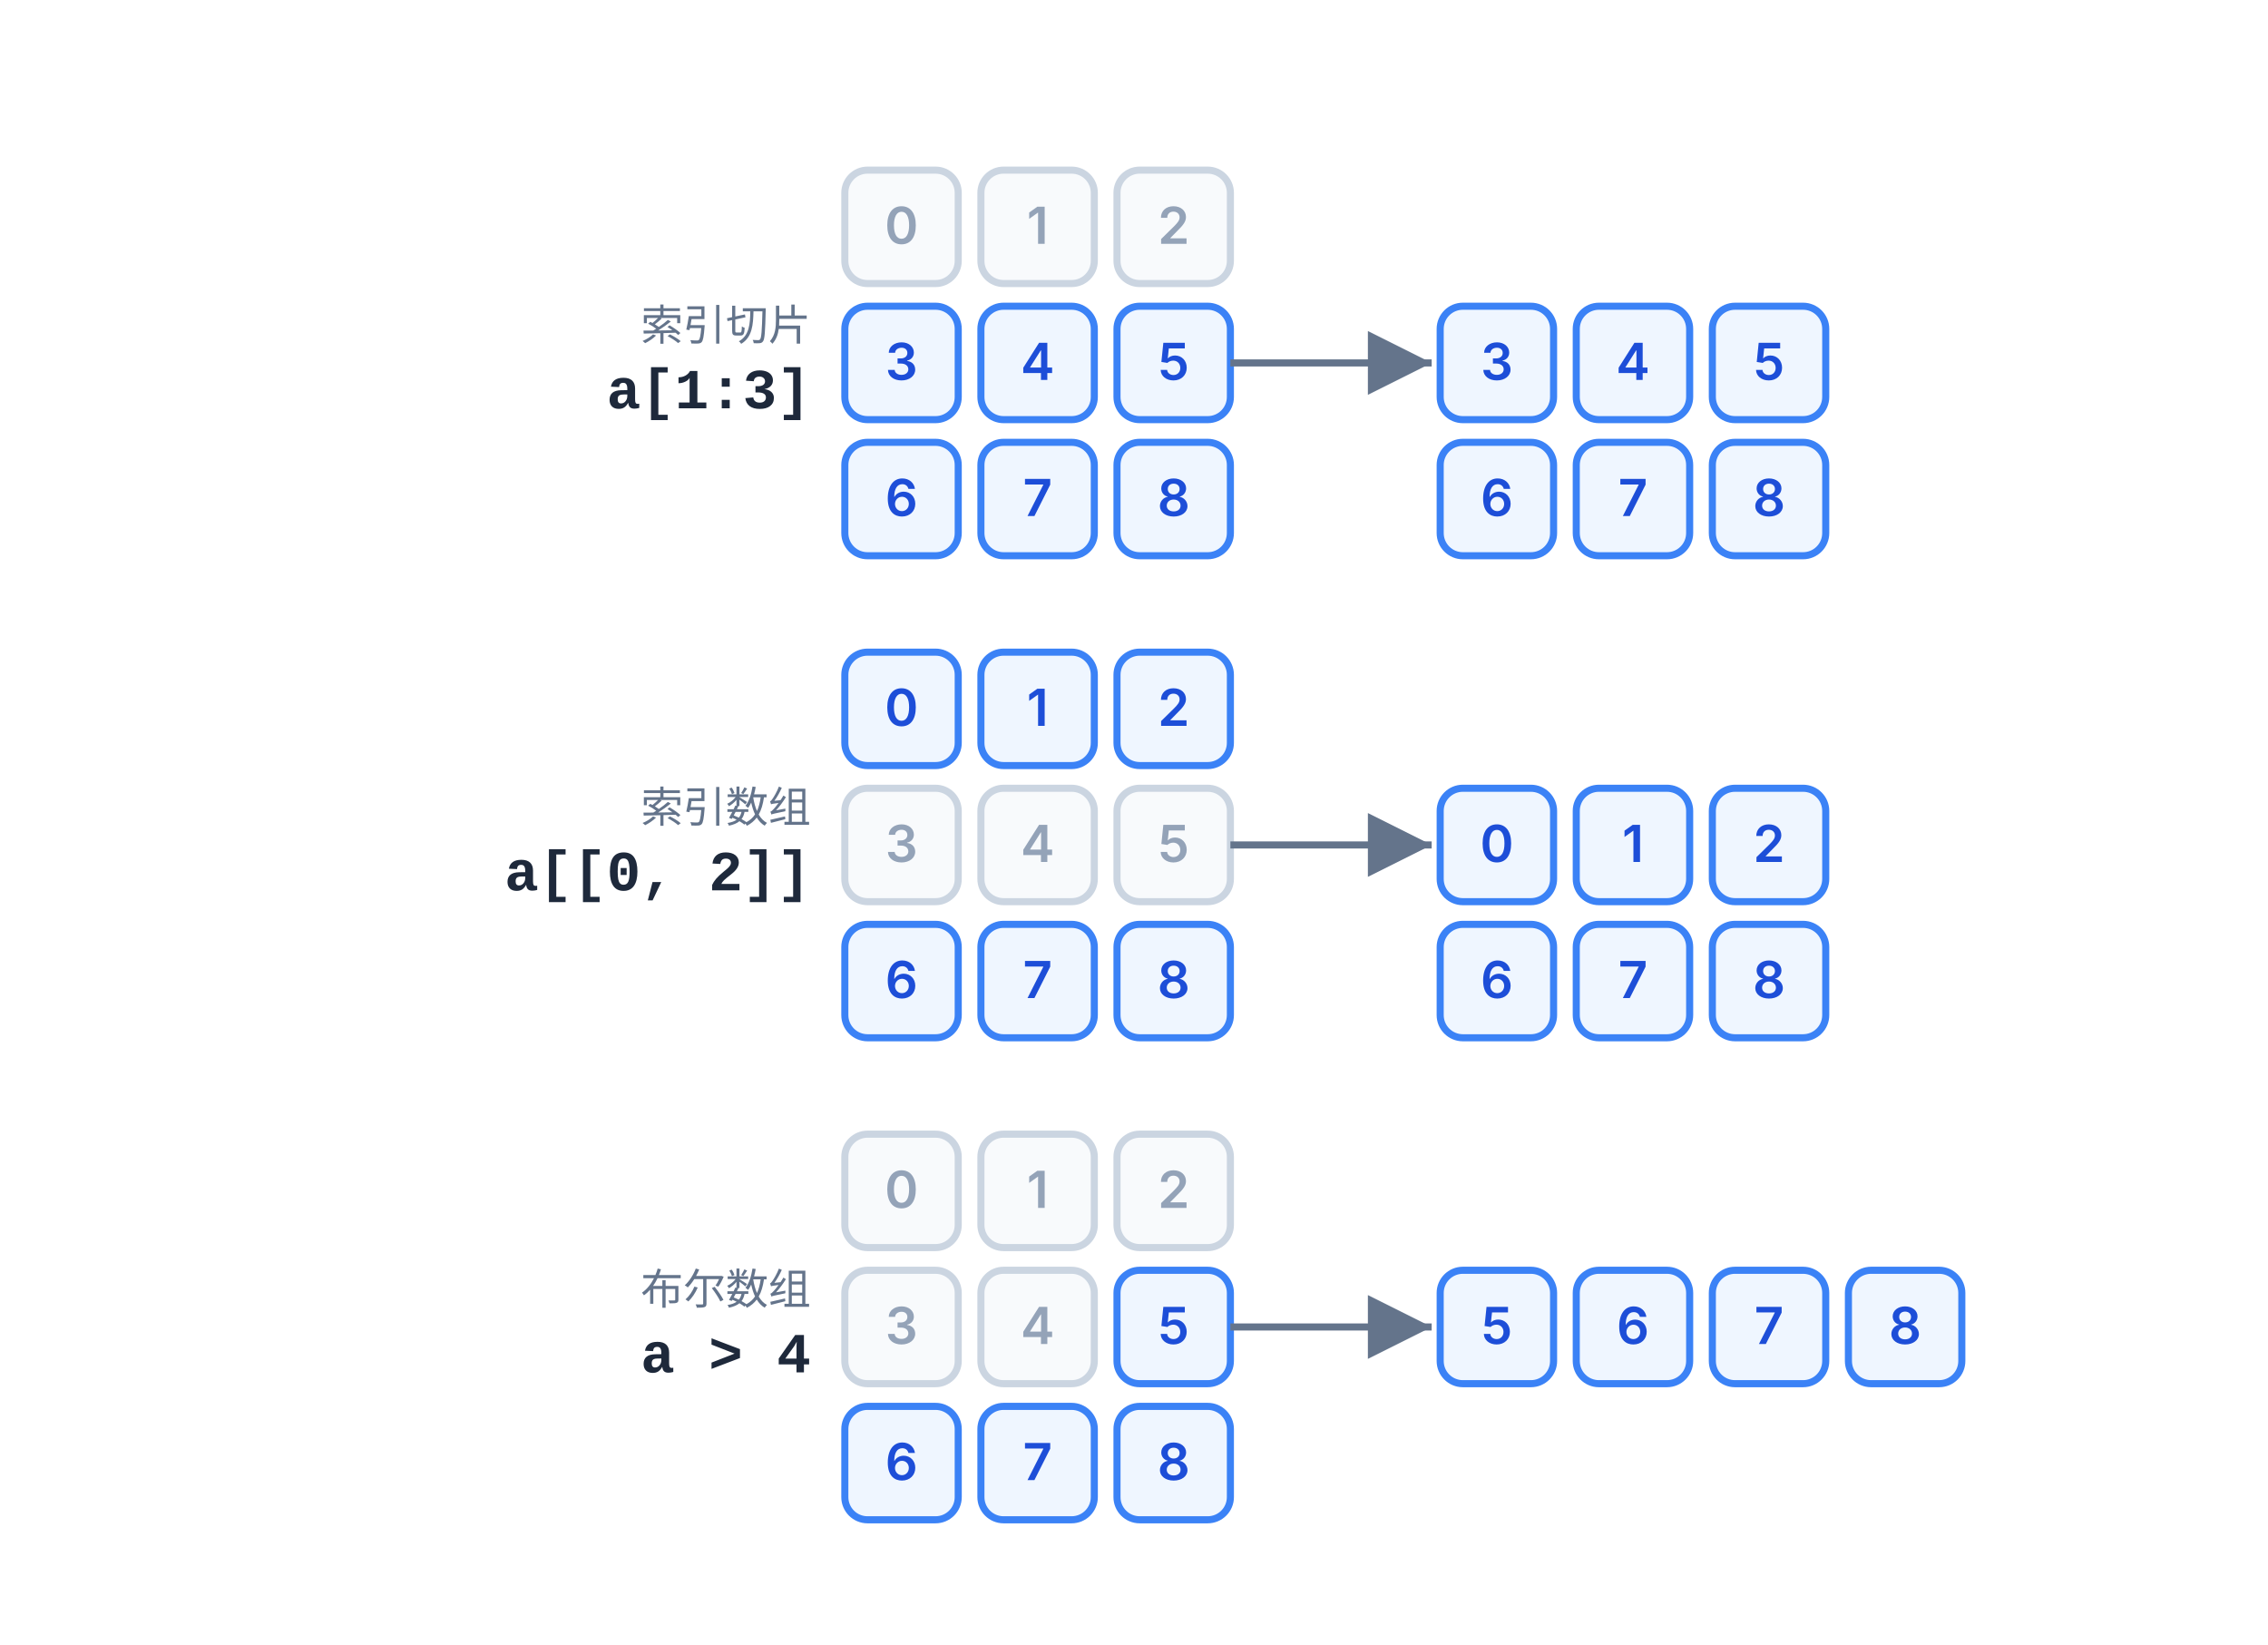
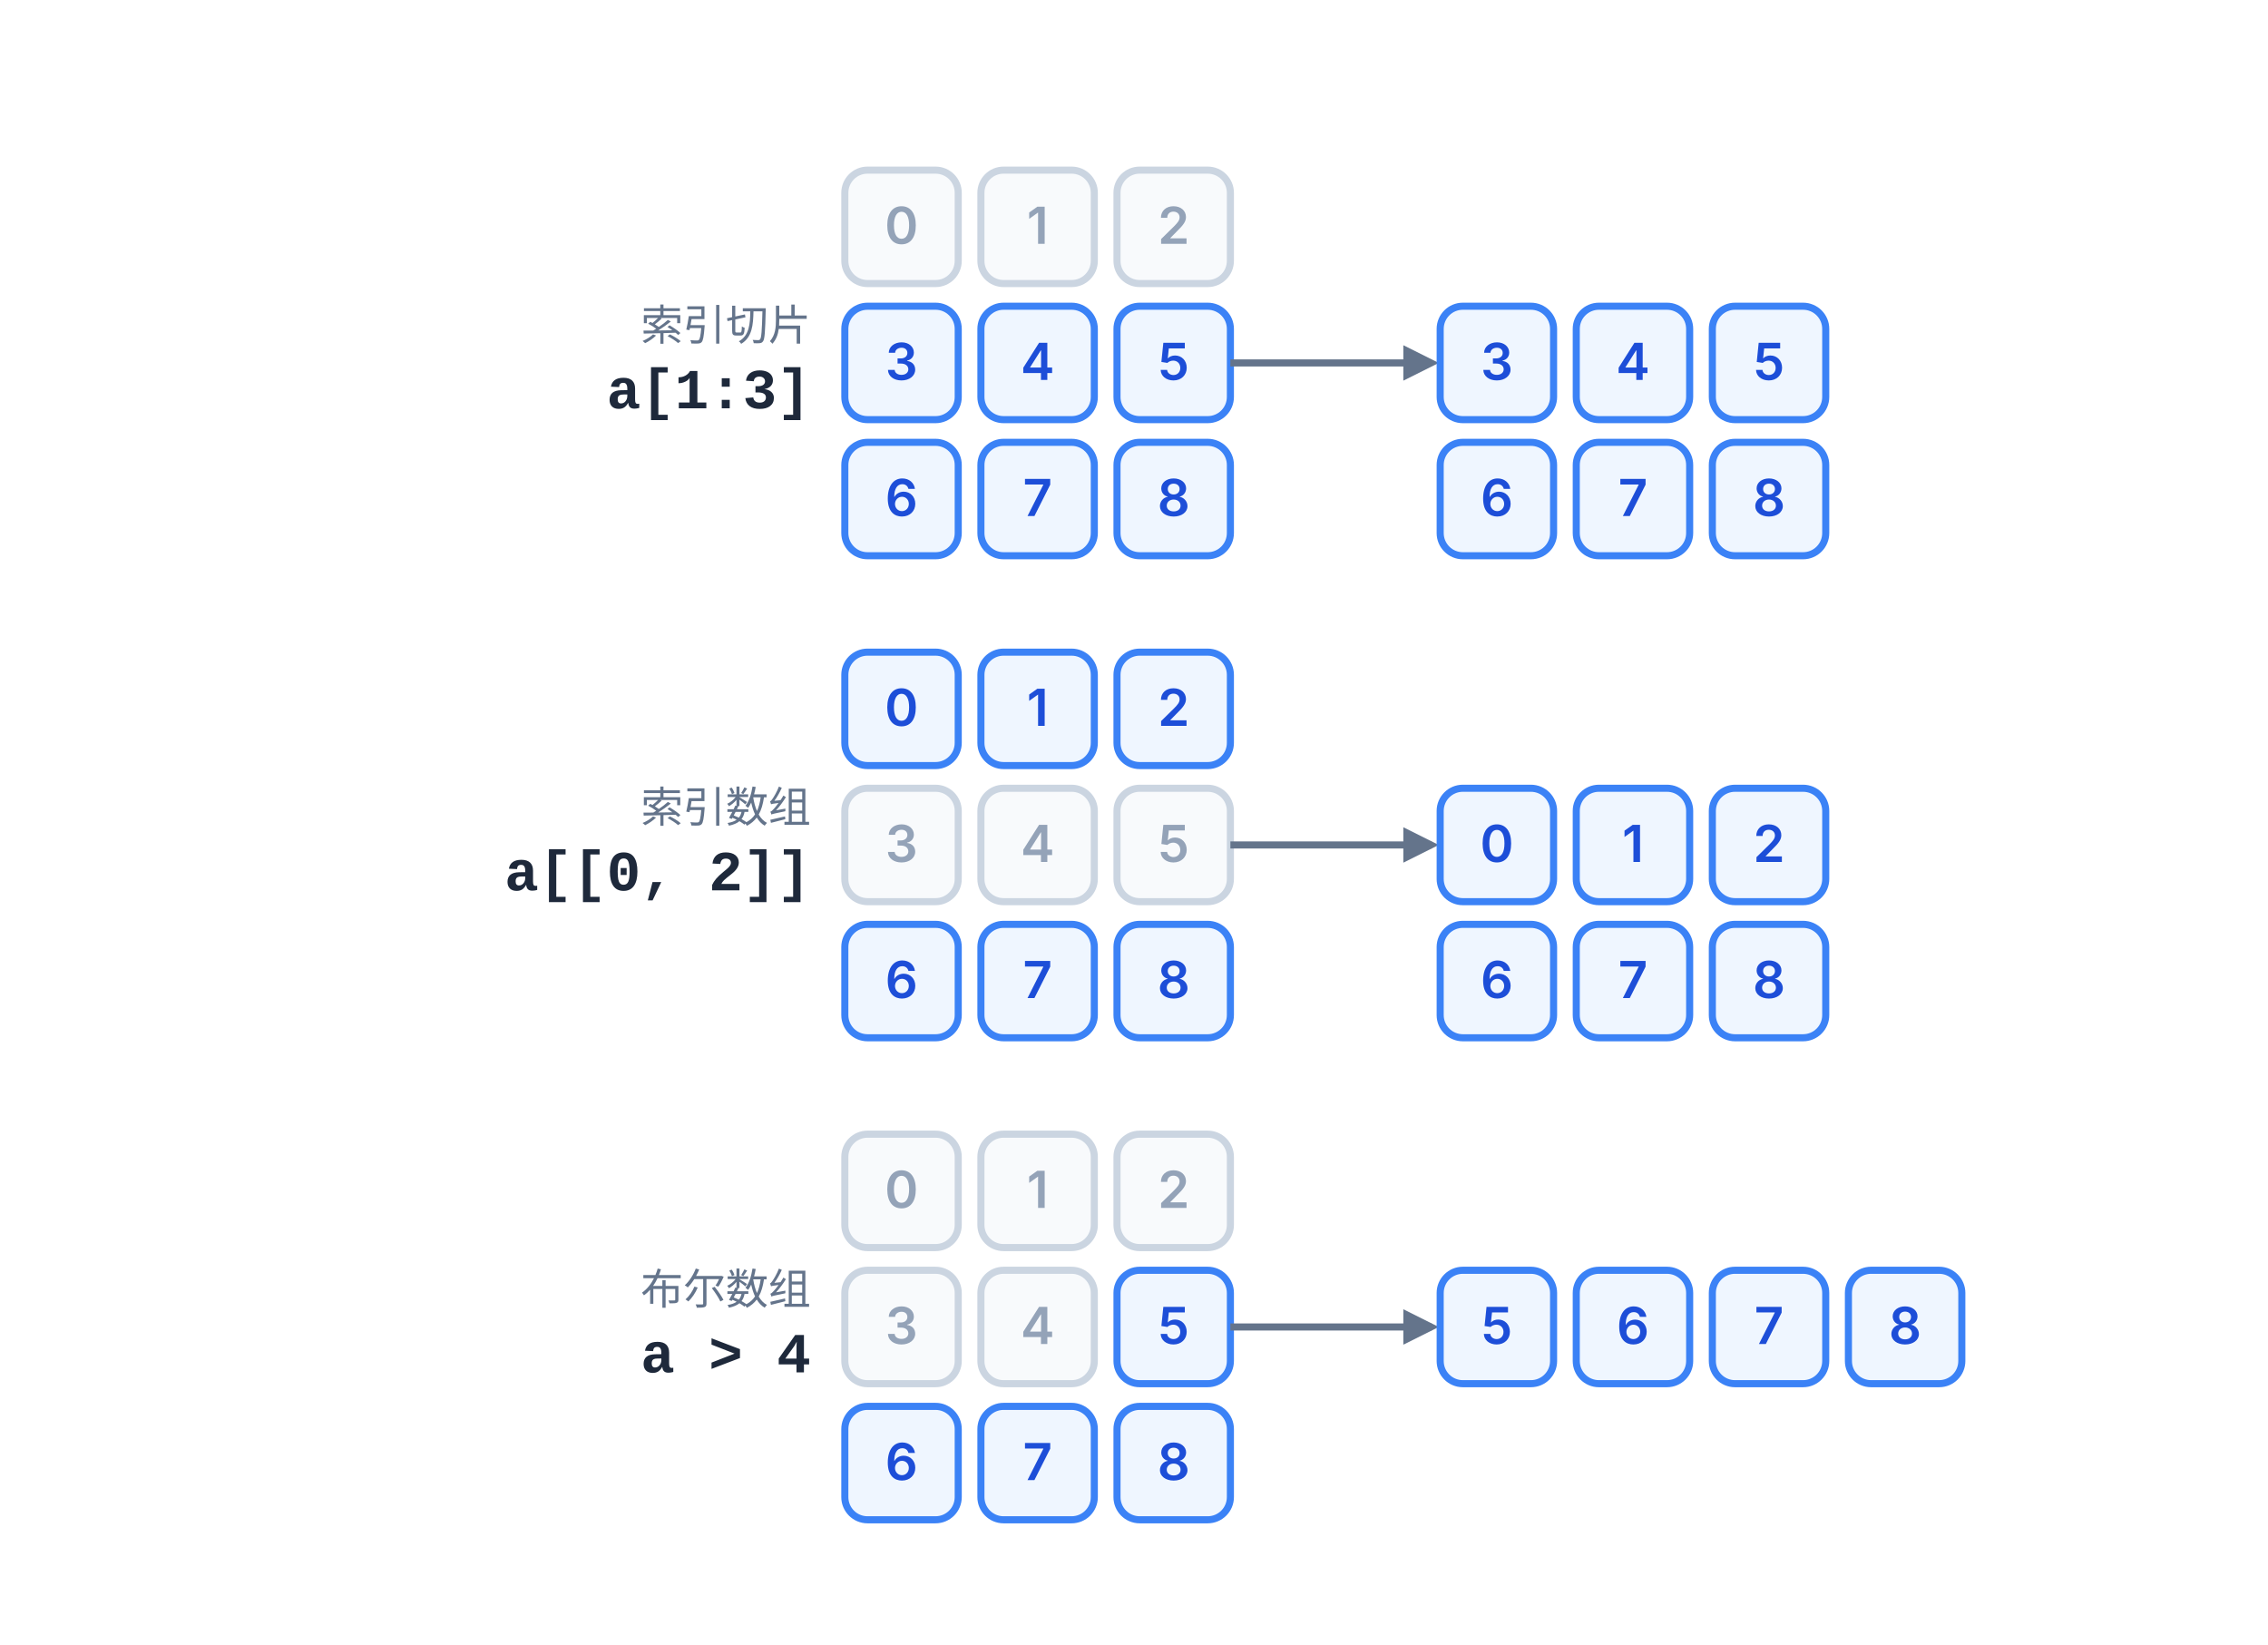
<svg xmlns="http://www.w3.org/2000/svg" width="800" height="580" viewBox="0 0 800 580">
  <defs>
-     <marker id="arr" viewBox="0 0 10 10" refX="10" refY="5" markerWidth="9" markerHeight="9" orient="auto-start-reverse">
+     <marker id="arr" viewBox="0 0 10 10" refX="8" refY="5" markerWidth="5" markerHeight="5" orient="auto-start-reverse">
      <path d="M0,0 L10,5 L0,10 z" fill="#64748b" />
    </marker>
  </defs>
  <style>
    text { font-family: ui-sans-serif, system-ui, -apple-system, 'Segoe UI', 'PingFang SC', 'Microsoft YaHei', sans-serif; }
    .mode { font-size: 15px; fill: #64748b; }
    .code { font-family: ui-monospace, SFMono-Regular, Menlo, Consolas, 'Liberation Mono', monospace; font-size: 20px; font-weight: 600; fill: #1e293b; }
    .nv { font-size: 18px; font-weight: 600; text-anchor: middle; fill: #94a3b8; }
    .pv { font-size: 18px; font-weight: 600; text-anchor: middle; fill: #1d4ed8; }
    .cm { fill: #f8fafc; stroke: #cbd5e1; stroke-width: 2.5; rx: 8; }
    .cp { fill: #eff6ff; stroke: #3b82f6; stroke-width: 2.5; rx: 8; }
  </style>
  <text class="mode" text-anchor="end" x="286" y="120">索引切片</text>
  <text class="code" text-anchor="end" x="286" y="144">a[1:3]</text>
  <rect class="cm" x="298" y="60" width="40" height="40" />
  <text class="nv" x="318.0" y="86">0</text>
  <rect class="cm" x="346" y="60" width="40" height="40" />
  <text class="nv" x="366.0" y="86">1</text>
  <rect class="cm" x="394" y="60" width="40" height="40" />
  <text class="nv" x="414.0" y="86">2</text>
  <rect class="cp" x="298" y="108" width="40" height="40" />
  <text class="pv" x="318.0" y="134">3</text>
  <rect class="cp" x="346" y="108" width="40" height="40" />
  <text class="pv" x="366.0" y="134">4</text>
  <rect class="cp" x="394" y="108" width="40" height="40" />
  <text class="pv" x="414.0" y="134">5</text>
  <rect class="cp" x="298" y="156" width="40" height="40" />
  <text class="pv" x="318.0" y="182">6</text>
  <rect class="cp" x="346" y="156" width="40" height="40" />
  <text class="pv" x="366.0" y="182">7</text>
  <rect class="cp" x="394" y="156" width="40" height="40" />
  <text class="pv" x="414.0" y="182">8</text>
  <line x1="434" y1="128" x2="505" y2="128" stroke="#64748b" stroke-width="2.5" marker-end="url(#arr)" />
  <rect class="cp" x="508" y="108" width="40" height="40" />
  <text class="pv" x="528" y="134">3</text>
  <rect class="cp" x="556" y="108" width="40" height="40" />
  <text class="pv" x="576" y="134">4</text>
  <rect class="cp" x="604" y="108" width="40" height="40" />
  <text class="pv" x="624" y="134">5</text>
  <rect class="cp" x="508" y="156" width="40" height="40" />
  <text class="pv" x="528" y="182">6</text>
  <rect class="cp" x="556" y="156" width="40" height="40" />
  <text class="pv" x="576" y="182">7</text>
  <rect class="cp" x="604" y="156" width="40" height="40" />
  <text class="pv" x="624" y="182">8</text>
  <text class="mode" text-anchor="end" x="286" y="290">索引数组</text>
  <text class="code" text-anchor="end" x="286" y="314">a[[0, 2]]</text>
  <rect class="cp" x="298" y="230" width="40" height="40" />
  <text class="pv" x="318.0" y="256">0</text>
  <rect class="cp" x="346" y="230" width="40" height="40" />
  <text class="pv" x="366.0" y="256">1</text>
  <rect class="cp" x="394" y="230" width="40" height="40" />
  <text class="pv" x="414.0" y="256">2</text>
  <rect class="cm" x="298" y="278" width="40" height="40" />
  <text class="nv" x="318.0" y="304">3</text>
  <rect class="cm" x="346" y="278" width="40" height="40" />
  <text class="nv" x="366.0" y="304">4</text>
  <rect class="cm" x="394" y="278" width="40" height="40" />
  <text class="nv" x="414.0" y="304">5</text>
  <rect class="cp" x="298" y="326" width="40" height="40" />
  <text class="pv" x="318.0" y="352">6</text>
  <rect class="cp" x="346" y="326" width="40" height="40" />
  <text class="pv" x="366.0" y="352">7</text>
  <rect class="cp" x="394" y="326" width="40" height="40" />
  <text class="pv" x="414.0" y="352">8</text>
  <line x1="434" y1="298" x2="505" y2="298" stroke="#64748b" stroke-width="2.5" marker-end="url(#arr)" />
  <rect class="cp" x="508" y="278" width="40" height="40" />
  <text class="pv" x="528" y="304">0</text>
  <rect class="cp" x="556" y="278" width="40" height="40" />
  <text class="pv" x="576" y="304">1</text>
  <rect class="cp" x="604" y="278" width="40" height="40" />
  <text class="pv" x="624" y="304">2</text>
  <rect class="cp" x="508" y="326" width="40" height="40" />
  <text class="pv" x="528" y="352">6</text>
  <rect class="cp" x="556" y="326" width="40" height="40" />
  <text class="pv" x="576" y="352">7</text>
  <rect class="cp" x="604" y="326" width="40" height="40" />
  <text class="pv" x="624" y="352">8</text>
  <text class="mode" text-anchor="end" x="286" y="460">布尔数组</text>
  <text class="code" text-anchor="end" x="286" y="484">a &gt; 4</text>
  <rect class="cm" x="298" y="400" width="40" height="40" />
  <text class="nv" x="318.0" y="426">0</text>
  <rect class="cm" x="346" y="400" width="40" height="40" />
  <text class="nv" x="366.0" y="426">1</text>
  <rect class="cm" x="394" y="400" width="40" height="40" />
  <text class="nv" x="414.0" y="426">2</text>
  <rect class="cm" x="298" y="448" width="40" height="40" />
  <text class="nv" x="318.0" y="474">3</text>
  <rect class="cm" x="346" y="448" width="40" height="40" />
  <text class="nv" x="366.0" y="474">4</text>
  <rect class="cp" x="394" y="448" width="40" height="40" />
  <text class="pv" x="414.0" y="474">5</text>
  <rect class="cp" x="298" y="496" width="40" height="40" />
  <text class="pv" x="318.0" y="522">6</text>
  <rect class="cp" x="346" y="496" width="40" height="40" />
  <text class="pv" x="366.0" y="522">7</text>
  <rect class="cp" x="394" y="496" width="40" height="40" />
  <text class="pv" x="414.0" y="522">8</text>
  <line x1="434" y1="468" x2="505" y2="468" stroke="#64748b" stroke-width="2.5" marker-end="url(#arr)" />
  <rect class="cp" x="508" y="448" width="40" height="40" />
  <text class="pv" x="528" y="474">5</text>
  <rect class="cp" x="556" y="448" width="40" height="40" />
  <text class="pv" x="576" y="474">6</text>
  <rect class="cp" x="604" y="448" width="40" height="40" />
  <text class="pv" x="624" y="474">7</text>
  <rect class="cp" x="652" y="448" width="40" height="40" />
  <text class="pv" x="672" y="474">8</text>
</svg>
